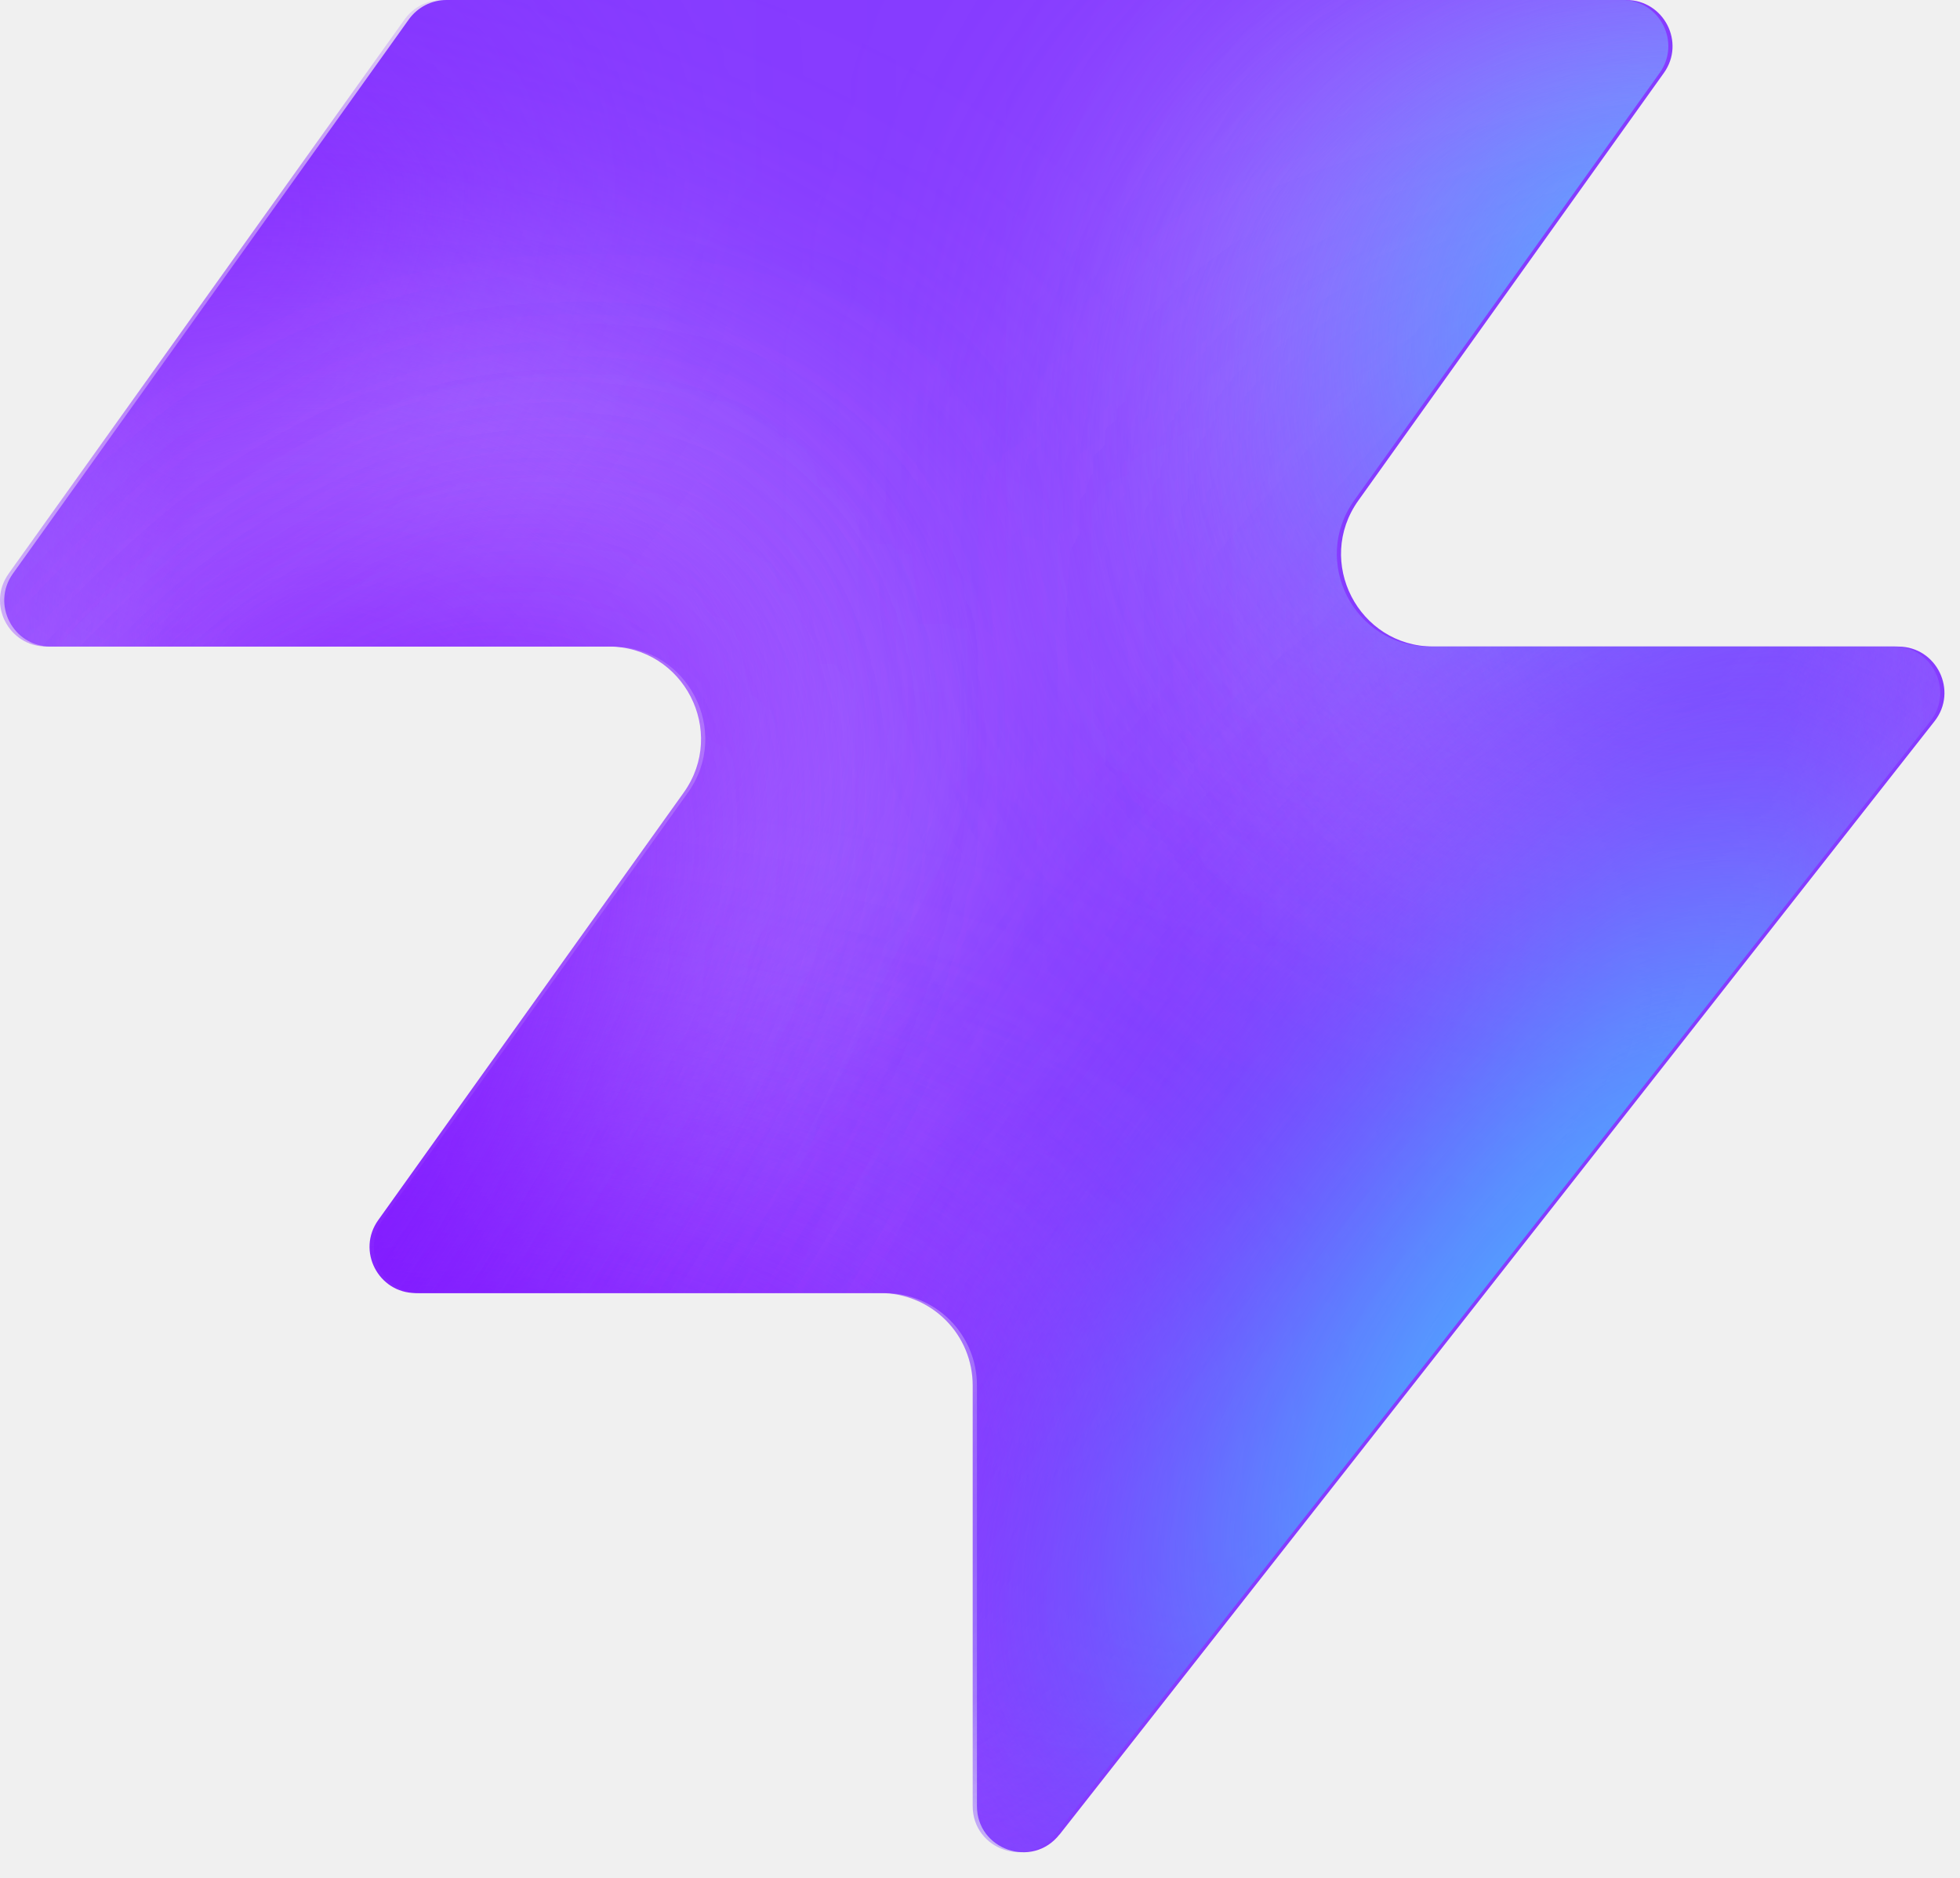
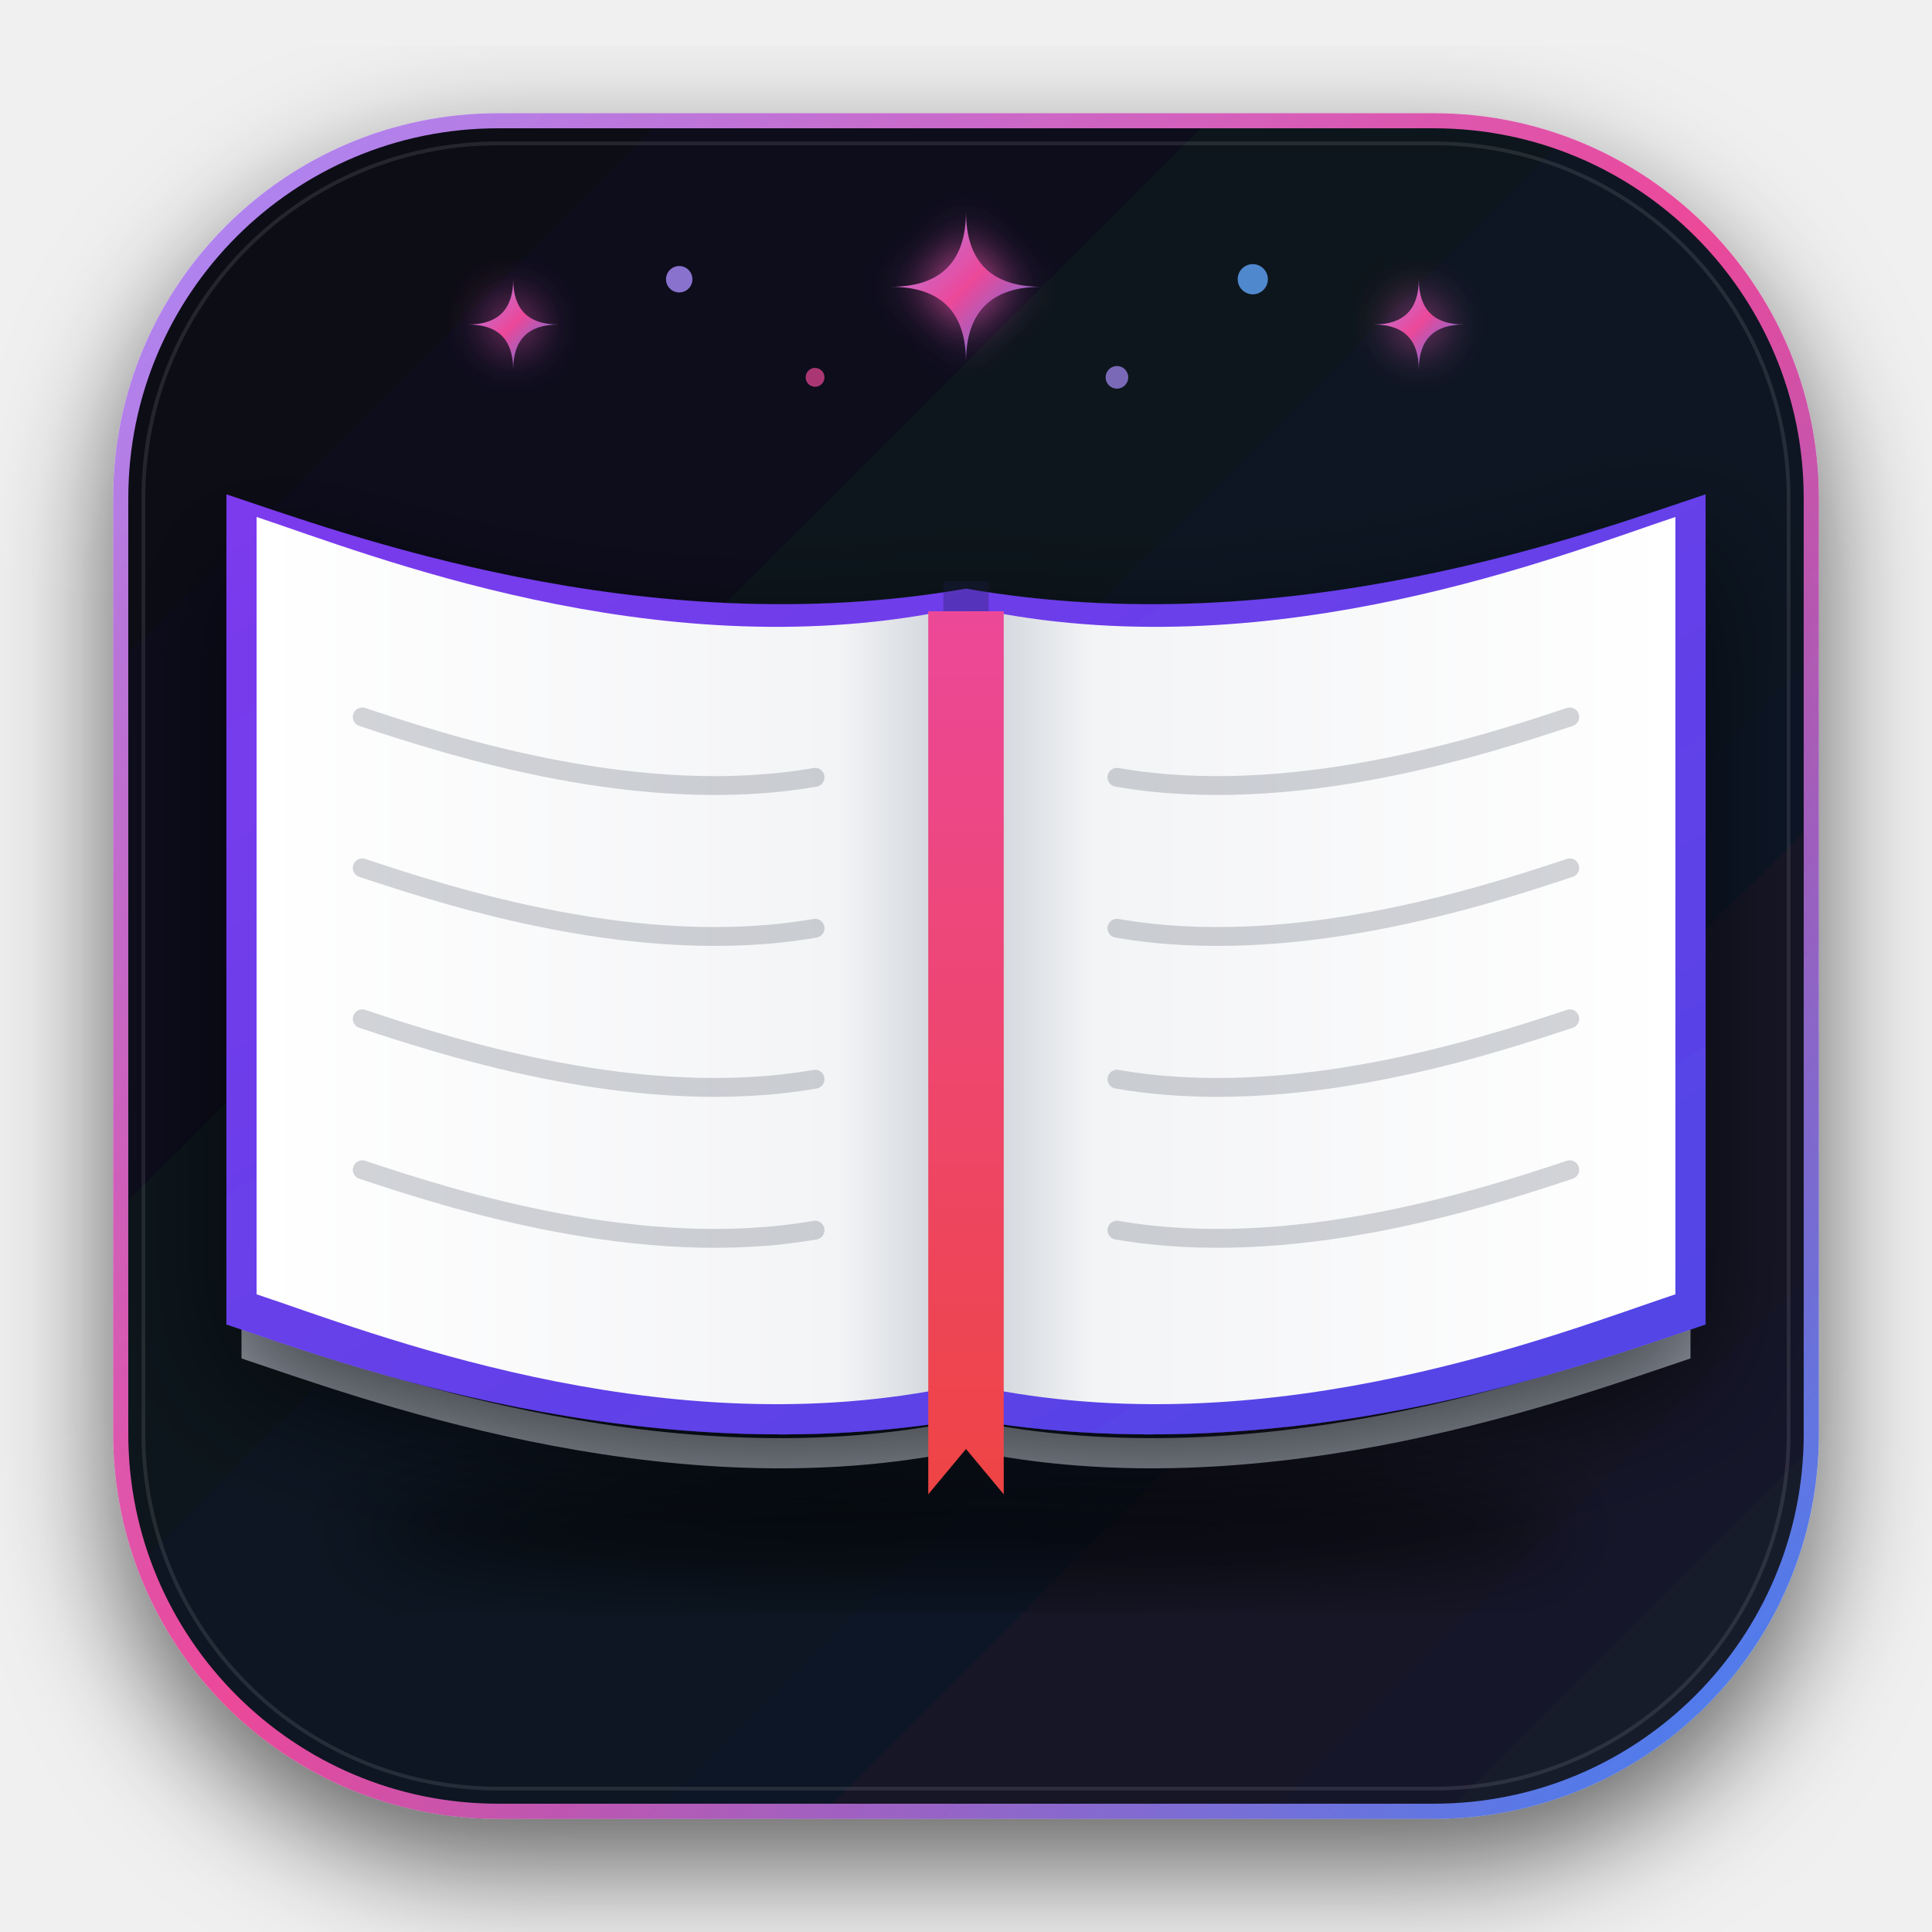
- <svg xmlns="http://www.w3.org/2000/svg" width="48" height="46" fill="none" viewBox="0 0 48 46">
-   <path fill="#863bff" d="M25.946 44.938c-.664.845-2.021.375-2.021-.698V33.937a2.26 2.26 0 0 0-2.262-2.262H10.287c-.92 0-1.456-1.04-.92-1.788l7.48-10.471c1.07-1.497 0-3.578-1.842-3.578H1.237c-.92 0-1.456-1.04-.92-1.788L10.013.474c.214-.297.556-.474.92-.474h28.894c.92 0 1.456 1.04.92 1.788l-7.48 10.471c-1.07 1.498 0 3.579 1.842 3.579h11.377c.943 0 1.473 1.088.89 1.83L25.947 44.94z" style="fill:#863bff;fill:color(display-p3 .525 .23 1);fill-opacity:1" />
-   <mask id="a" width="48" height="46" x="0" y="0" maskUnits="userSpaceOnUse" style="mask-type:alpha">
-     <path fill="#000" d="M25.842 44.938c-.664.844-2.021.375-2.021-.698V33.937a2.26 2.26 0 0 0-2.262-2.262H10.183c-.92 0-1.456-1.04-.92-1.788l7.48-10.471c1.07-1.498 0-3.579-1.842-3.579H1.133c-.92 0-1.456-1.04-.92-1.787L9.91.473c.214-.297.556-.474.92-.474h28.894c.92 0 1.456 1.04.92 1.788l-7.48 10.471c-1.07 1.498 0 3.578 1.842 3.578h11.377c.943 0 1.473 1.088.89 1.832L25.843 44.94z" style="fill:#000;fill-opacity:1" />
-   </mask>
-   <g mask="url(#a)">
-     <g filter="url(#b)">
-       <ellipse cx="5.508" cy="14.704" fill="#ede6ff" rx="5.508" ry="14.704" style="fill:#ede6ff;fill:color(display-p3 .927 .903 1);fill-opacity:1" transform="matrix(.00324 1 1 -.00324 -4.47 31.516)" />
-     </g>
-     <g filter="url(#c)">
-       <ellipse cx="10.399" cy="29.851" fill="#ede6ff" rx="10.399" ry="29.851" style="fill:#ede6ff;fill:color(display-p3 .927 .903 1);fill-opacity:1" transform="matrix(.00324 1 1 -.00324 -39.328 7.883)" />
-     </g>
-     <g filter="url(#d)">
-       <ellipse cx="5.508" cy="30.487" fill="#7e14ff" rx="5.508" ry="30.487" style="fill:#7e14ff;fill:color(display-p3 .492 .077 1);fill-opacity:1" transform="rotate(89.814 -25.913 -14.639)scale(1 -1)" />
-     </g>
-     <g filter="url(#e)">
-       <ellipse cx="5.508" cy="30.599" fill="#7e14ff" rx="5.508" ry="30.599" style="fill:#7e14ff;fill:color(display-p3 .492 .077 1);fill-opacity:1" transform="rotate(89.814 -32.644 -3.334)scale(1 -1)" />
-     </g>
-     <g filter="url(#f)">
-       <ellipse cx="5.508" cy="30.599" fill="#7e14ff" rx="5.508" ry="30.599" style="fill:#7e14ff;fill:color(display-p3 .492 .077 1);fill-opacity:1" transform="matrix(.00324 1 1 -.00324 -34.34 30.47)" />
-     </g>
-     <g filter="url(#g)">
-       <ellipse cx="14.072" cy="22.078" fill="#ede6ff" rx="14.072" ry="22.078" style="fill:#ede6ff;fill:color(display-p3 .927 .903 1);fill-opacity:1" transform="rotate(93.35 24.506 48.493)scale(-1 1)" />
-     </g>
-     <g filter="url(#h)">
-       <ellipse cx="3.47" cy="21.501" fill="#7e14ff" rx="3.47" ry="21.501" style="fill:#7e14ff;fill:color(display-p3 .492 .077 1);fill-opacity:1" transform="rotate(89.009 28.708 47.59)scale(-1 1)" />
-     </g>
-     <g filter="url(#i)">
-       <ellipse cx="3.47" cy="21.501" fill="#7e14ff" rx="3.47" ry="21.501" style="fill:#7e14ff;fill:color(display-p3 .492 .077 1);fill-opacity:1" transform="rotate(89.009 28.708 47.59)scale(-1 1)" />
-     </g>
-     <g filter="url(#j)">
-       <ellipse cx=".387" cy="8.972" fill="#7e14ff" rx="4.407" ry="29.108" style="fill:#7e14ff;fill:color(display-p3 .492 .077 1);fill-opacity:1" transform="rotate(39.51 .387 8.972)" />
-     </g>
-     <g filter="url(#k)">
-       <ellipse cx="47.523" cy="-6.092" fill="#7e14ff" rx="4.407" ry="29.108" style="fill:#7e14ff;fill:color(display-p3 .492 .077 1);fill-opacity:1" transform="rotate(37.892 47.523 -6.092)" />
-     </g>
-     <g filter="url(#l)">
-       <ellipse cx="41.412" cy="6.333" fill="#47bfff" rx="5.971" ry="9.665" style="fill:#47bfff;fill:color(display-p3 .28 .748 1);fill-opacity:1" transform="rotate(37.892 41.412 6.333)" />
-     </g>
-     <g filter="url(#m)">
-       <ellipse cx="-1.879" cy="38.332" fill="#7e14ff" rx="4.407" ry="29.108" style="fill:#7e14ff;fill:color(display-p3 .492 .077 1);fill-opacity:1" transform="rotate(37.892 -1.88 38.332)" />
-     </g>
-     <g filter="url(#n)">
-       <ellipse cx="-1.879" cy="38.332" fill="#7e14ff" rx="4.407" ry="29.108" style="fill:#7e14ff;fill:color(display-p3 .492 .077 1);fill-opacity:1" transform="rotate(37.892 -1.88 38.332)" />
-     </g>
-     <g filter="url(#o)">
-       <ellipse cx="35.651" cy="29.907" fill="#7e14ff" rx="4.407" ry="29.108" style="fill:#7e14ff;fill:color(display-p3 .492 .077 1);fill-opacity:1" transform="rotate(37.892 35.651 29.907)" />
-     </g>
-     <g filter="url(#p)">
-       <ellipse cx="38.418" cy="32.4" fill="#47bfff" rx="5.971" ry="15.297" style="fill:#47bfff;fill:color(display-p3 .28 .748 1);fill-opacity:1" transform="rotate(37.892 38.418 32.4)" />
-     </g>
-   </g>
+ <svg xmlns="http://www.w3.org/2000/svg" viewBox="0 0 512 512" width="100%" height="100%">
  <defs>
-     <filter id="b" width="60.045" height="41.654" x="-19.77" y="16.149" color-interpolation-filters="sRGB" filterUnits="userSpaceOnUse">
-       <feFlood flood-opacity="0" result="BackgroundImageFix" />
-       <feBlend in="SourceGraphic" in2="BackgroundImageFix" result="shape" />
-       <feGaussianBlur result="effect1_foregroundBlur_2002_17158" stdDeviation="7.659" />
+     <linearGradient id="bgGrad" x1="0%" y1="0%" x2="100%" y2="100%">
+       <stop offset="0%" stop-color="#090d16" />
+       <stop offset="100%" stop-color="#151b2c" />
+     </linearGradient>
+     <linearGradient id="glowGrad" x1="0%" y1="0%" x2="100%" y2="100%">
+       <stop offset="0%" stop-color="#a78bfa" />
+       <stop offset="50%" stop-color="#ec4899" />
+       <stop offset="100%" stop-color="#3b82f6" />
+     </linearGradient>
+     <linearGradient id="coverGrad" x1="0%" y1="0%" x2="100%" y2="100%">
+       <stop offset="0%" stop-color="#7c3aed" />
+       <stop offset="100%" stop-color="#4f46e5" />
+     </linearGradient>
+     <linearGradient id="pageGradLeft" x1="0%" y1="0%" x2="100%" y2="0%">
+       <stop offset="0%" stop-color="#ffffff" />
+       <stop offset="85%" stop-color="#f3f4f6" />
+       <stop offset="100%" stop-color="#d1d5db" />
+     </linearGradient>
+     <linearGradient id="pageGradRight" x1="0%" y1="0%" x2="100%" y2="0%">
+       <stop offset="0%" stop-color="#d1d5db" />
+       <stop offset="15%" stop-color="#f3f4f6" />
+       <stop offset="100%" stop-color="#ffffff" />
+     </linearGradient>
+     <linearGradient id="ribbonGrad" x1="0%" y1="0%" x2="0%" y2="100%">
+       <stop offset="0%" stop-color="#ec4899" />
+       <stop offset="100%" stop-color="#ef4444" />
+     </linearGradient>
+     <filter id="dropShadow" x="-10%" y="-10%" width="130%" height="130%">
+       <feDropShadow dx="0" dy="12" stdDeviation="16" flood-color="#000000" flood-opacity="0.6" />
    </filter>
-     <filter id="c" width="90.34" height="51.437" x="-54.613" y="-7.533" color-interpolation-filters="sRGB" filterUnits="userSpaceOnUse">
-       <feFlood flood-opacity="0" result="BackgroundImageFix" />
-       <feBlend in="SourceGraphic" in2="BackgroundImageFix" result="shape" />
-       <feGaussianBlur result="effect1_foregroundBlur_2002_17158" stdDeviation="7.659" />
+     <filter id="shadowBlur" x="-20%" y="-20%" width="140%" height="140%">
+       <feGaussianBlur stdDeviation="10" />
    </filter>
-     <filter id="d" width="79.355" height="29.4" x="-49.64" y="2.03" color-interpolation-filters="sRGB" filterUnits="userSpaceOnUse">
-       <feFlood flood-opacity="0" result="BackgroundImageFix" />
-       <feBlend in="SourceGraphic" in2="BackgroundImageFix" result="shape" />
-       <feGaussianBlur result="effect1_foregroundBlur_2002_17158" stdDeviation="4.596" />
-     </filter>
-     <filter id="e" width="79.579" height="29.4" x="-45.045" y="20.029" color-interpolation-filters="sRGB" filterUnits="userSpaceOnUse">
-       <feFlood flood-opacity="0" result="BackgroundImageFix" />
-       <feBlend in="SourceGraphic" in2="BackgroundImageFix" result="shape" />
-       <feGaussianBlur result="effect1_foregroundBlur_2002_17158" stdDeviation="4.596" />
-     </filter>
-     <filter id="f" width="79.579" height="29.4" x="-43.513" y="21.178" color-interpolation-filters="sRGB" filterUnits="userSpaceOnUse">
-       <feFlood flood-opacity="0" result="BackgroundImageFix" />
-       <feBlend in="SourceGraphic" in2="BackgroundImageFix" result="shape" />
-       <feGaussianBlur result="effect1_foregroundBlur_2002_17158" stdDeviation="4.596" />
-     </filter>
-     <filter id="g" width="74.749" height="58.852" x="15.756" y="-17.901" color-interpolation-filters="sRGB" filterUnits="userSpaceOnUse">
-       <feFlood flood-opacity="0" result="BackgroundImageFix" />
-       <feBlend in="SourceGraphic" in2="BackgroundImageFix" result="shape" />
-       <feGaussianBlur result="effect1_foregroundBlur_2002_17158" stdDeviation="7.659" />
-     </filter>
-     <filter id="h" width="61.377" height="25.362" x="23.548" y="2.284" color-interpolation-filters="sRGB" filterUnits="userSpaceOnUse">
-       <feFlood flood-opacity="0" result="BackgroundImageFix" />
-       <feBlend in="SourceGraphic" in2="BackgroundImageFix" result="shape" />
-       <feGaussianBlur result="effect1_foregroundBlur_2002_17158" stdDeviation="4.596" />
-     </filter>
-     <filter id="i" width="61.377" height="25.362" x="23.548" y="2.284" color-interpolation-filters="sRGB" filterUnits="userSpaceOnUse">
-       <feFlood flood-opacity="0" result="BackgroundImageFix" />
-       <feBlend in="SourceGraphic" in2="BackgroundImageFix" result="shape" />
-       <feGaussianBlur result="effect1_foregroundBlur_2002_17158" stdDeviation="4.596" />
-     </filter>
-     <filter id="j" width="56.045" height="63.649" x="-27.636" y="-22.853" color-interpolation-filters="sRGB" filterUnits="userSpaceOnUse">
-       <feFlood flood-opacity="0" result="BackgroundImageFix" />
-       <feBlend in="SourceGraphic" in2="BackgroundImageFix" result="shape" />
-       <feGaussianBlur result="effect1_foregroundBlur_2002_17158" stdDeviation="4.596" />
-     </filter>
-     <filter id="k" width="54.814" height="64.646" x="20.116" y="-38.415" color-interpolation-filters="sRGB" filterUnits="userSpaceOnUse">
-       <feFlood flood-opacity="0" result="BackgroundImageFix" />
-       <feBlend in="SourceGraphic" in2="BackgroundImageFix" result="shape" />
-       <feGaussianBlur result="effect1_foregroundBlur_2002_17158" stdDeviation="4.596" />
-     </filter>
-     <filter id="l" width="33.541" height="35.313" x="24.641" y="-11.323" color-interpolation-filters="sRGB" filterUnits="userSpaceOnUse">
-       <feFlood flood-opacity="0" result="BackgroundImageFix" />
-       <feBlend in="SourceGraphic" in2="BackgroundImageFix" result="shape" />
-       <feGaussianBlur result="effect1_foregroundBlur_2002_17158" stdDeviation="4.596" />
-     </filter>
-     <filter id="m" width="54.814" height="64.646" x="-29.286" y="6.009" color-interpolation-filters="sRGB" filterUnits="userSpaceOnUse">
-       <feFlood flood-opacity="0" result="BackgroundImageFix" />
-       <feBlend in="SourceGraphic" in2="BackgroundImageFix" result="shape" />
-       <feGaussianBlur result="effect1_foregroundBlur_2002_17158" stdDeviation="4.596" />
-     </filter>
-     <filter id="n" width="54.814" height="64.646" x="-29.286" y="6.009" color-interpolation-filters="sRGB" filterUnits="userSpaceOnUse">
-       <feFlood flood-opacity="0" result="BackgroundImageFix" />
-       <feBlend in="SourceGraphic" in2="BackgroundImageFix" result="shape" />
-       <feGaussianBlur result="effect1_foregroundBlur_2002_17158" stdDeviation="4.596" />
-     </filter>
-     <filter id="o" width="54.814" height="64.646" x="8.244" y="-2.416" color-interpolation-filters="sRGB" filterUnits="userSpaceOnUse">
-       <feFlood flood-opacity="0" result="BackgroundImageFix" />
-       <feBlend in="SourceGraphic" in2="BackgroundImageFix" result="shape" />
-       <feGaussianBlur result="effect1_foregroundBlur_2002_17158" stdDeviation="4.596" />
-     </filter>
-     <filter id="p" width="39.409" height="43.623" x="18.713" y="10.588" color-interpolation-filters="sRGB" filterUnits="userSpaceOnUse">
-       <feFlood flood-opacity="0" result="BackgroundImageFix" />
-       <feBlend in="SourceGraphic" in2="BackgroundImageFix" result="shape" />
-       <feGaussianBlur result="effect1_foregroundBlur_2002_17158" stdDeviation="4.596" />
+     <filter id="neonGlow" x="-20%" y="-20%" width="140%" height="140%">
+       <feGaussianBlur stdDeviation="6" result="blur" />
+       <feComposite in="SourceGraphic" in2="blur" operator="over" />
    </filter>
  </defs>
+   <rect x="32" y="32" width="448" height="448" rx="100" fill="url(#bgGrad)" stroke="url(#glowGrad)" stroke-width="4" filter="url(#dropShadow)" />
+   <rect x="38" y="38" width="436" height="436" rx="94" fill="none" stroke="#ffffff" stroke-width="1" stroke-opacity="0.1" />
+   <ellipse cx="256" cy="405" rx="160" ry="16" fill="#000000" opacity="0.5" filter="url(#shadowBlur)" />
+   <path d="M 64,352 L 64,360 C 94,370 174,400 252,385 L 252,377 C 174,392 94,362 64,352 Z" fill="#9ca3af" />
+   <path d="M 448,352 L 448,360 C 418,370 338,400 260,385 L 260,377 C 338,392 418,362 448,352 Z" fill="#9ca3af" />
+   <path d="M 256,156 C 170,171 90,141 60,131 L 60,351 C 90,361 170,391 256,376 C 342,391 422,361 452,351 L 452,131 C 422,141 342,171 256,156 Z" fill="url(#coverGrad)" filter="url(#dropShadow)" />
+   <path d="M 250,154 L 262,154 L 262,372 L 250,372 Z" fill="#1e1b4b" opacity="0.3" />
+   <path d="M 68,137 C 98,147 173,177 250,162 L 250,368 C 173,383 98,353 68,343 Z" fill="url(#pageGradLeft)" />
+   <path d="M 444,137 C 414,147 339,177 262,162 L 262,368 C 339,383 414,353 444,343 Z" fill="url(#pageGradRight)" />
+   <path d="M 246,162 L 246,396 L 256,384 L 266,396 L 266,162 Z" fill="url(#ribbonGrad)" />
+   <path d="M 96,190 C 120,198 170,214 216,206" stroke="#4b5563" stroke-width="5" stroke-linecap="round" fill="none" opacity="0.25" />
+   <path d="M 96,230 C 120,238 170,254 216,246" stroke="#4b5563" stroke-width="5" stroke-linecap="round" fill="none" opacity="0.25" />
+   <path d="M 96,270 C 120,278 170,294 216,286" stroke="#4b5563" stroke-width="5" stroke-linecap="round" fill="none" opacity="0.25" />
+   <path d="M 96,310 C 120,318 170,334 216,326" stroke="#4b5563" stroke-width="5" stroke-linecap="round" fill="none" opacity="0.25" />
+   <path d="M 296,206 C 342,214 392,198 416,190" stroke="#4b5563" stroke-width="5" stroke-linecap="round" fill="none" opacity="0.25" />
+   <path d="M 296,246 C 342,254 392,238 416,230" stroke="#4b5563" stroke-width="5" stroke-linecap="round" fill="none" opacity="0.25" />
+   <path d="M 296,286 C 342,294 392,278 416,270" stroke="#4b5563" stroke-width="5" stroke-linecap="round" fill="none" opacity="0.25" />
+   <path d="M 296,326 C 342,334 392,318 416,310" stroke="#4b5563" stroke-width="5" stroke-linecap="round" fill="none" opacity="0.25" />
+   <path d="M 256,56 Q 256,76 276,76 Q 256,76 256,96 Q 256,76 236,76 Q 256,76 256,56 Z" fill="url(#glowGrad)" filter="url(#neonGlow)" />
+   <path d="M 136,74 Q 136,86 148,86 Q 136,86 136,98 Q 136,86 124,86 Q 136,86 136,74 Z" fill="url(#glowGrad)" filter="url(#neonGlow)" />
+   <path d="M 376,74 Q 376,86 388,86 Q 376,86 376,98 Q 376,86 364,86 Q 376,86 376,74 Z" fill="url(#glowGrad)" filter="url(#neonGlow)" />
+   <circle cx="180" cy="74" r="3.5" fill="#a78bfa" opacity="0.8" />
+   <circle cx="332" cy="74" r="4" fill="#60a5fa" opacity="0.8" />
+   <circle cx="216" cy="100" r="2.5" fill="#ec4899" opacity="0.7" />
+   <circle cx="296" cy="100" r="3" fill="#a78bfa" opacity="0.7" />
</svg>
